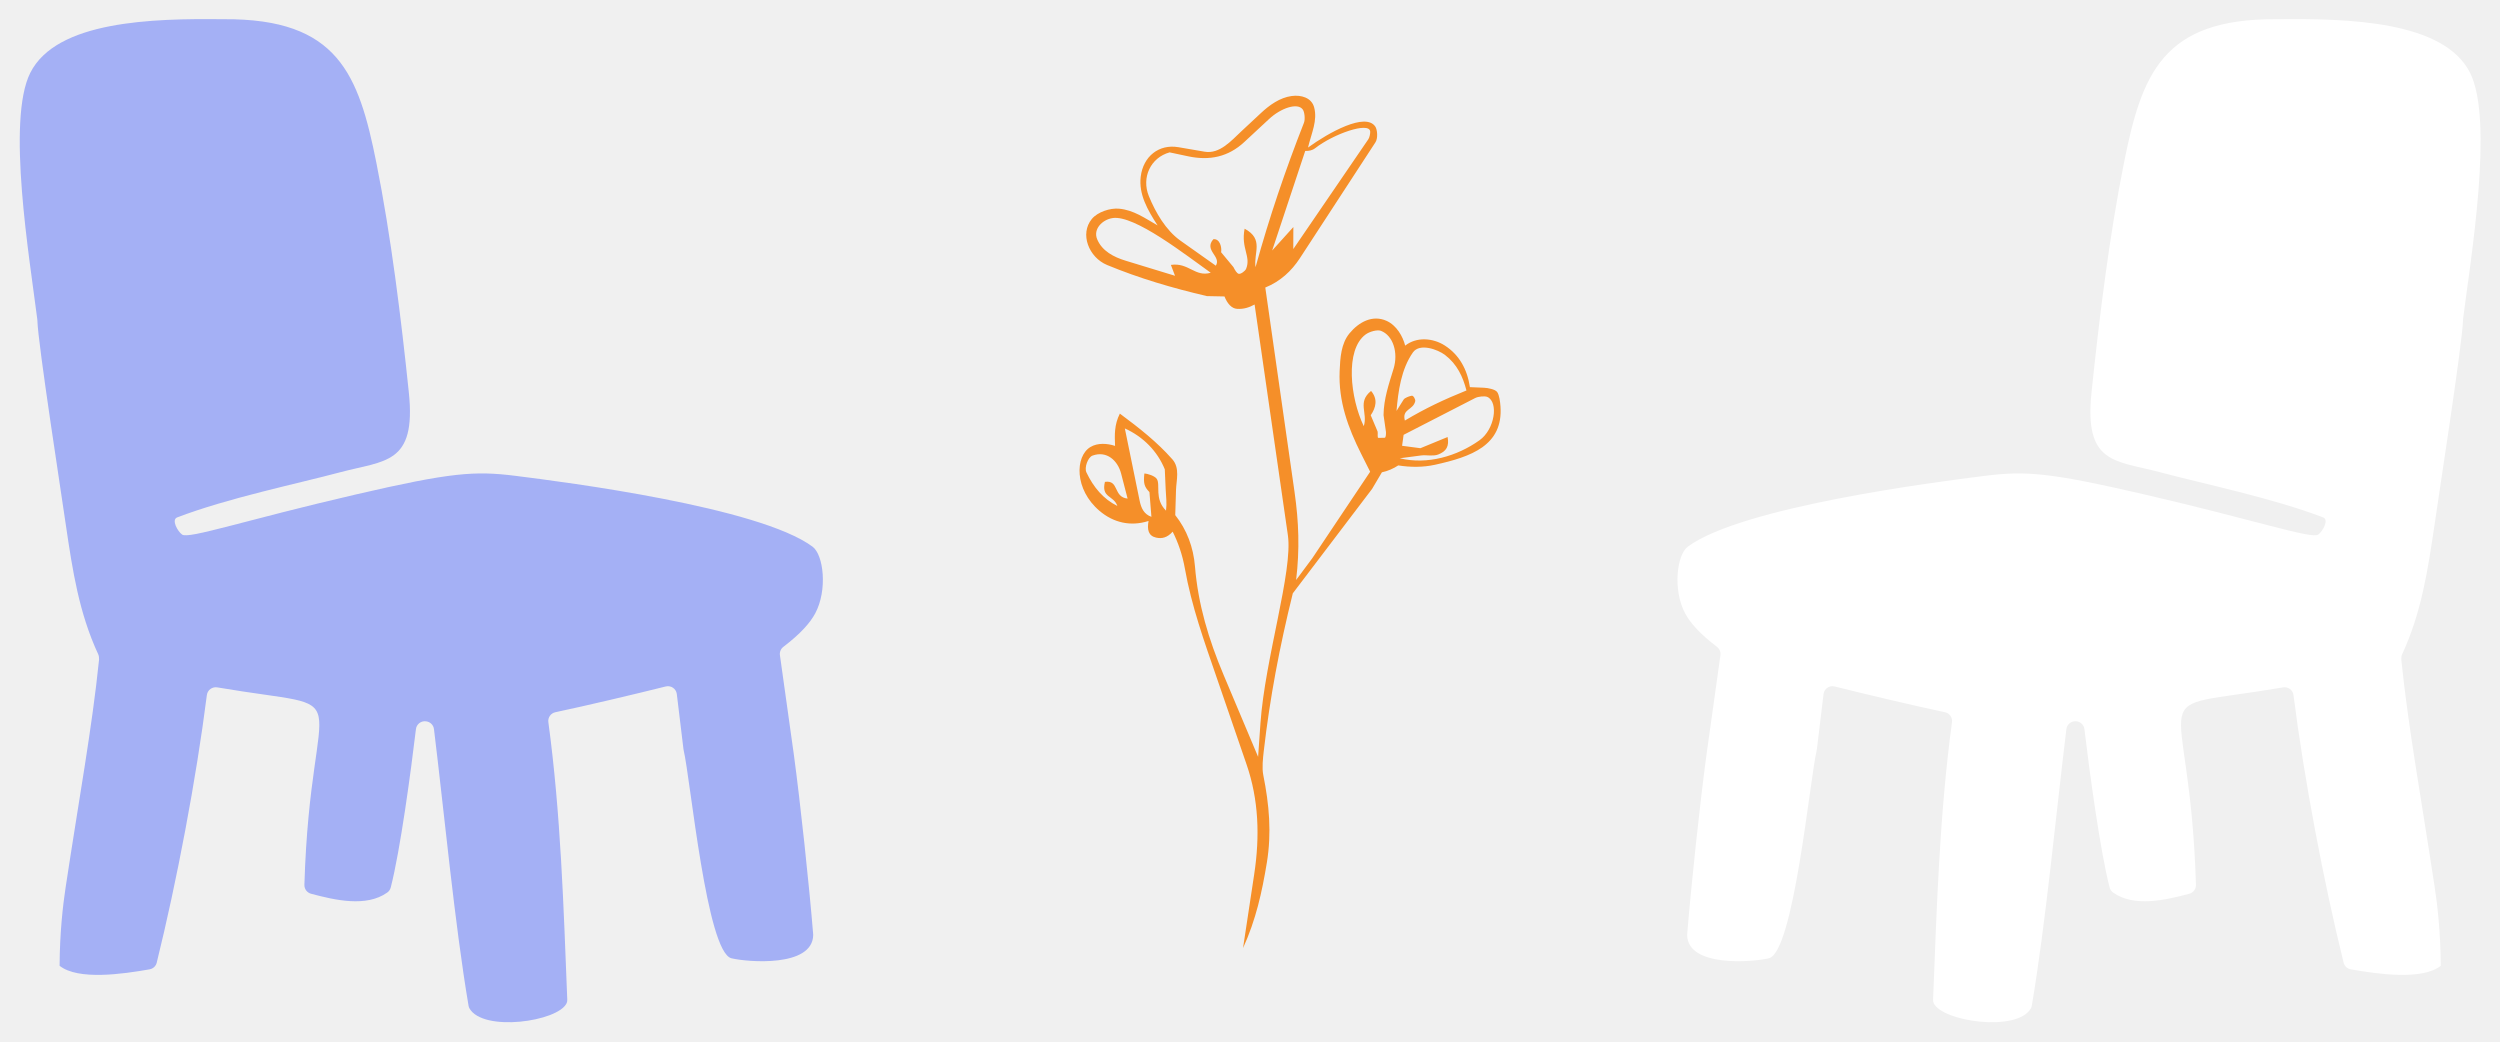
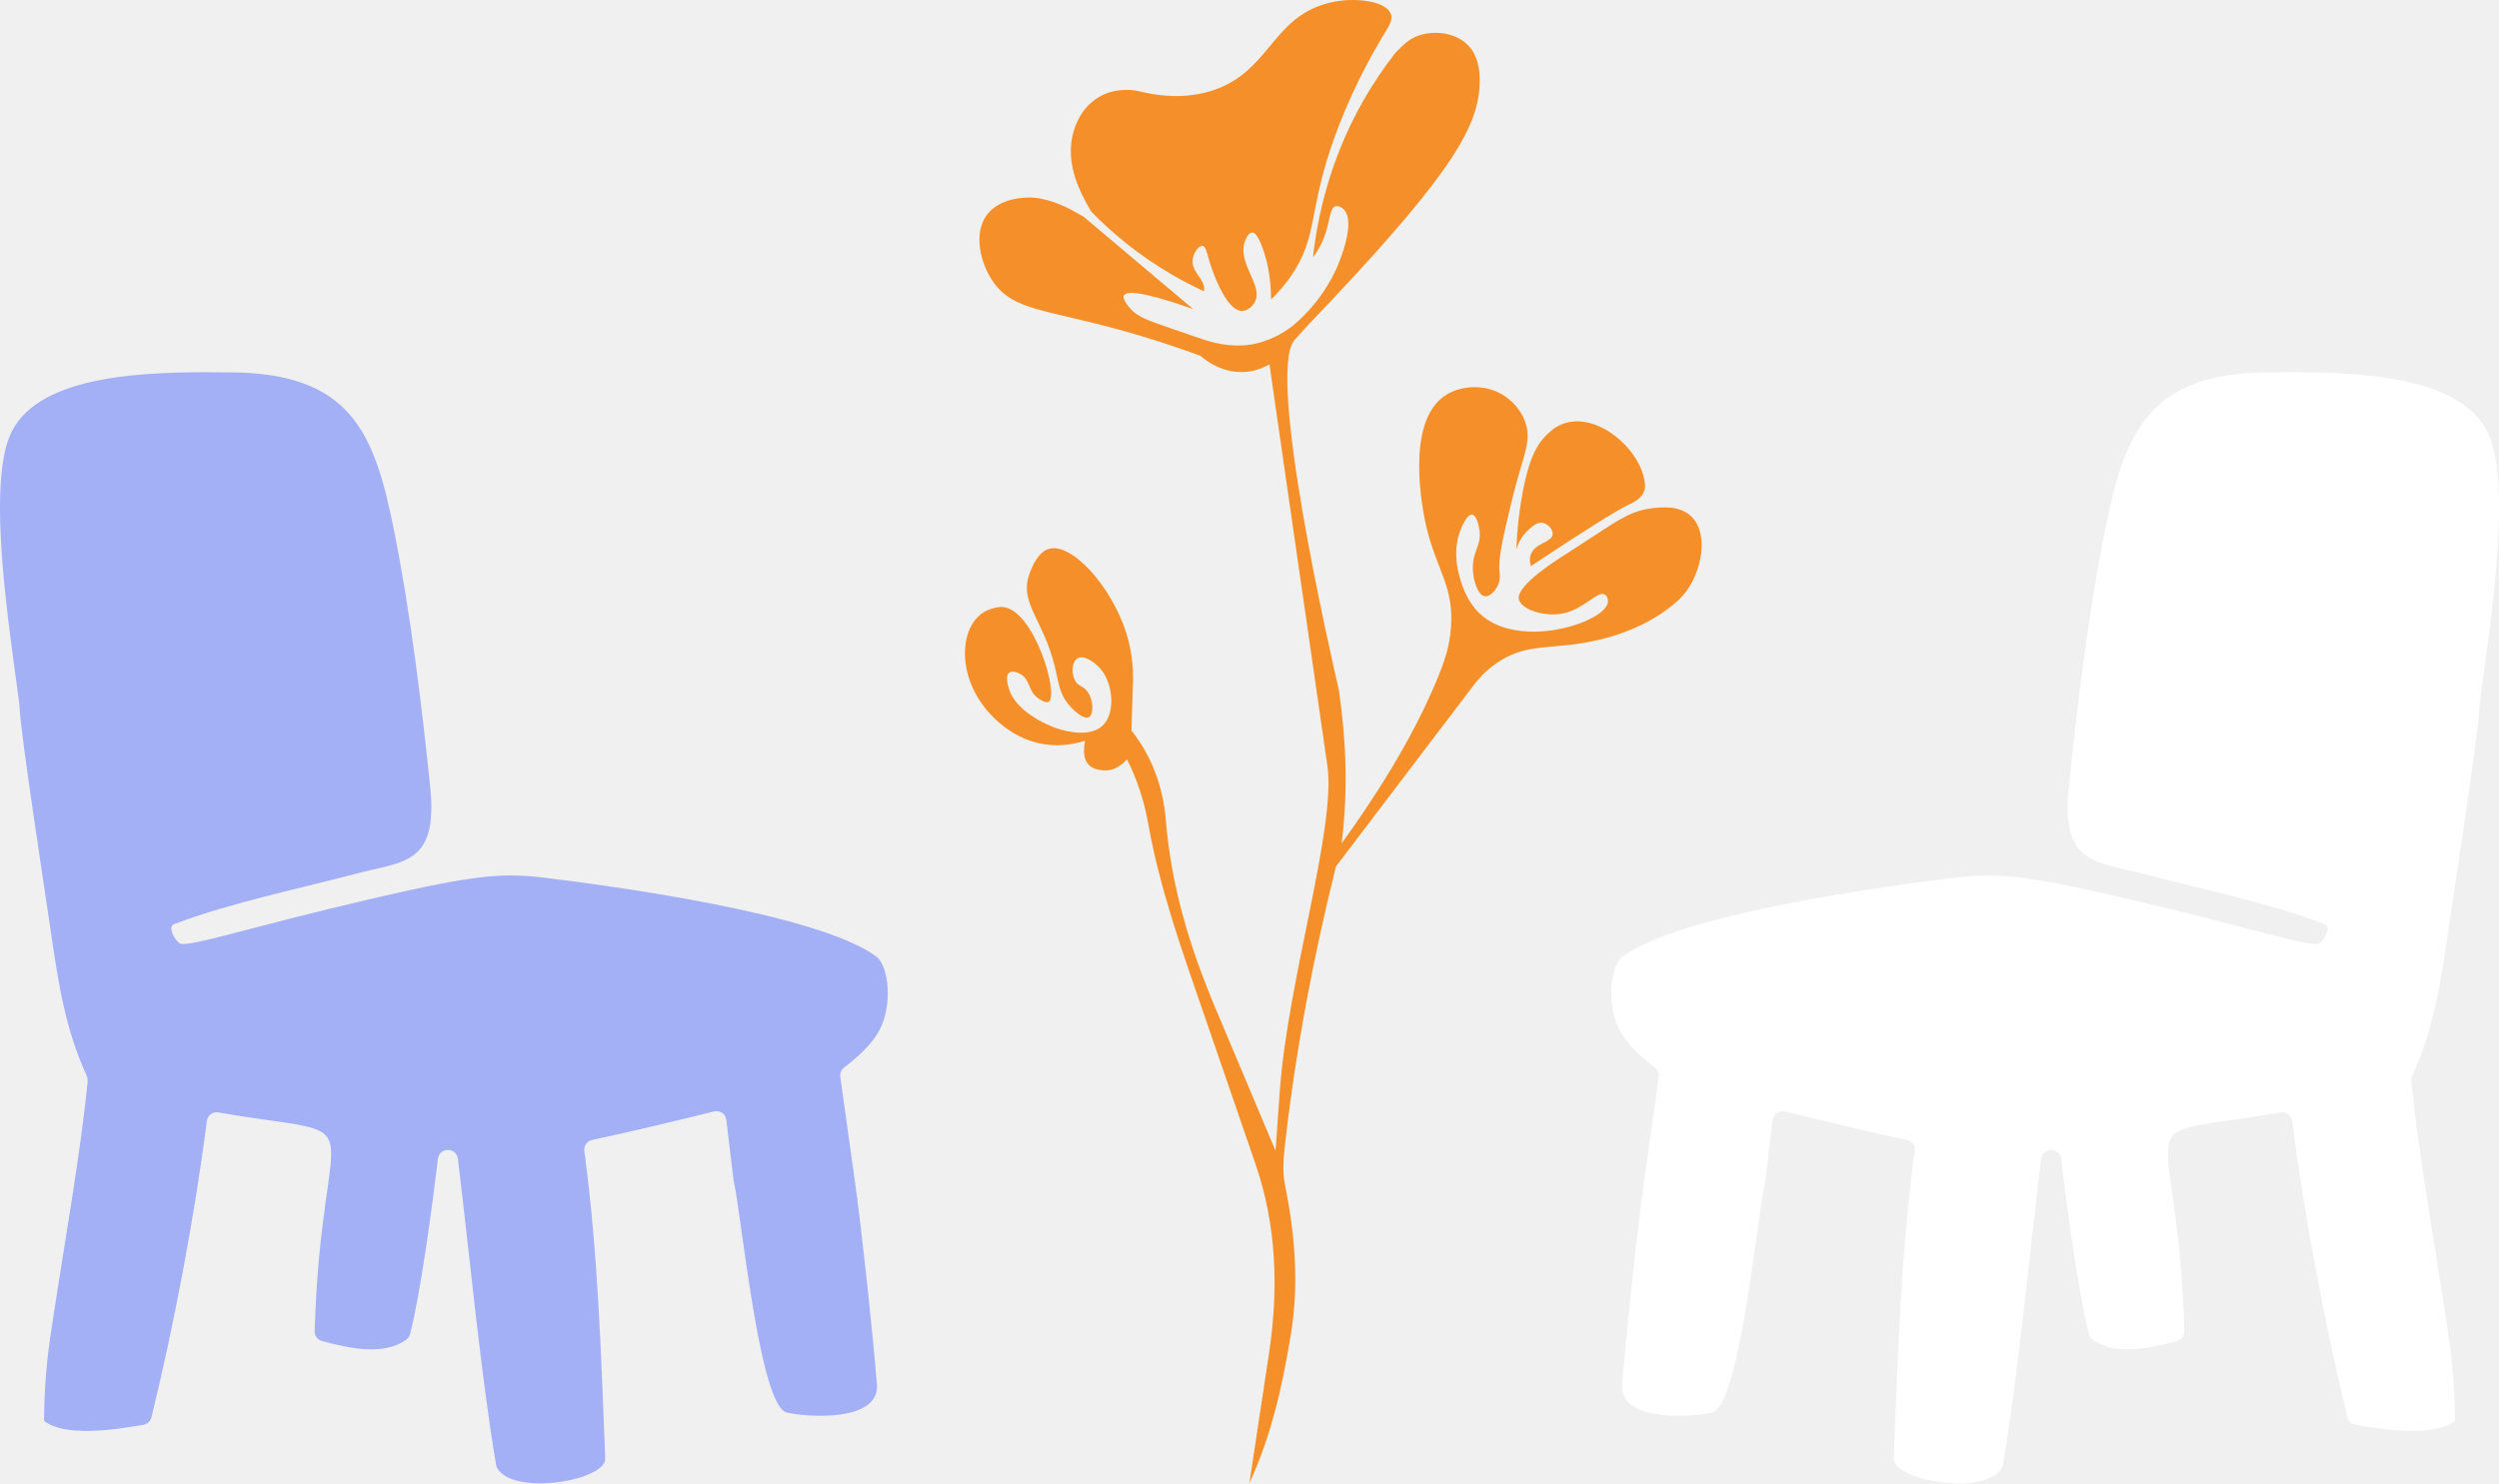
- <svg xmlns="http://www.w3.org/2000/svg" viewBox="150 500 1200 500" role="img" aria-label="Logo Gaia Riccobono">
-   <path fill="#A4B0F5" transform="translate(159.48 509.17) scale(1.00455 1.0022)" d="M317.136,349.628l-3.175-26.355c-.308-2.56-2.785-4.271-5.286-3.644-14.819,3.711-38.178,9.269-52.739,12.34-2.198.464-3.652,2.541-3.351,4.768,5.947,44.061,7.255,88.161,9.033,132.831.023.587-.043,1.187-.286,1.721-4.046,8.868-40.066,14.041-46.484,2.448-.21-.379-.329-.797-.401-1.224-6.592-38.866-11.667-92.755-16.52-132.451-.236-1.934-1.753-3.462-3.684-3.72-.038-.005-.076-.01-.115-.015-2.369-.316-4.538,1.36-4.82,3.733-2.398,20.184-7.498,58.208-12.036,75.831-.255.992-.852,1.859-1.687,2.453-9.988,7.097-24.92,3.636-36.392.563-1.924-.515-3.241-2.287-3.182-4.278,2.975-100.495,29.056-82.44-41.622-94.56-2.404-.412-4.675,1.251-4.981,3.671-5.066,40.093-14.39,89.407-23.959,128.189-.406,1.646-1.742,2.886-3.411,3.181-12.82,2.267-34.16,5.349-43.001-1.699.093-16.217,1.614-29.165,2.897-37.654,6.487-42.949,12.611-76.186,15.967-109.026-.109-.769.078-1.464-.36-2.409-9.262-19.988-12.294-40.224-15.48-61.784-1.558-11.2-13.456-87.68-13.634-98.203-.003-.157-.011-.3-.031-.456-3.677-29.295-14.817-95.412-3.342-118.189C17.581.827,63.287-.358,97.284.058c.108.001.216-.009.323-.009,54.444-.34,64.33,26.324,72.811,68.837,7.022,35.2,11.794,74.269,15.505,109.992,3.577,34.44-11.414,32.433-32.711,38.135-20.99,5.62-53.87,12.391-77.995,21.655-2.874,1.103.225,6.712,2.363,8.211,3.204,2.245,29.768-6.838,83.158-19.241,45.47-10.563,56.718-11.313,76.035-8.898,24.473,3.06,116.54,14.977,142.053,33.94,5.287,3.929,7.196,20.796,1.305,31.882-2.437,4.585-7.014,9.794-15.271,16.108-1.223.935-1.842,2.459-1.629,3.984l6.643,47.538c3.124,23.13,7.349,62.694,9.24,86.067.013.168.02.337.016.506-.374,15.483-31.375,12.902-39.049,11.053-11.834-2.851-19.505-85.296-22.865-99.749-.035-.148-.06-.29-.078-.441Z" />
-   <path fill="#F58F29" fill-rule="evenodd" transform="translate(668.17 545.95)" d="M83.854,373.65c2.757-18.223,2.158-35.717-3.665-52.646l-14.33-41.656c-6.028-17.522-12.066-34.243-15.312-52.518-1.136-6.394-3.209-12.406-5.837-17.577-2.614,2.874-5.087,3.485-7.968,2.844-3.646-.811-4.392-3.804-3.603-7.984-8.649,2.787-16.87.79-23.489-4.804-12.231-10.336-11.807-26.178-4.454-30.669,3.517-2.148,8.241-1.759,11.856-.557-.192-5.211-.425-10.088,2.307-15.505,9.215,6.848,17.838,13.588,25.213,21.956,3.704,4.203,1.892,10.027,1.75,14.657l-.373,12.118c5.544,6.991,8.713,15.423,9.46,24.556,1.502,18.372,6.579,35.13,13.788,52.243l16.523,39.223,1.128-16.117c2.169-30.994,15.651-73.033,13.168-90.238l-15.981-110.763c-2.687,1.481-5.347,2.285-8.399,2.088-2.635-.17-4.713-2.547-6.049-5.952l-8.473-.173c-16.68-3.916-32.386-8.52-47.886-14.932-8.73-3.611-13.263-14.909-7.307-22.107,2.778-3.357,8.803-5.317,13.042-4.92,7.063.662,12.223,4.467,18.51,8.023-4.859-7.461-9.129-15.004-8.096-23.404,1.194-9.708,8.74-15.741,18.09-14.135l12.615,2.167c7.209,1.238,12.875-5.394,17.596-9.792l9.43-8.786c4.109-3.828,9.063-7.403,14.756-8.158,4.626-.614,9.548.855,10.764,5.476,1.671,6.35-1.204,12.031-2.954,19.265,10.01-7.265,27.672-17.048,32.316-10.034.988,1.492,1.314,5.587.059,7.511l-36.23,55.568c-4.086,6.267-9.418,11.193-16.648,14.153l14.022,98.02c2.071,14.476,2.54,27.626.771,42.356l7.81-10.512,27.727-41.456-4.272-8.509c-6.395-12.739-10.977-25.3-10.373-39.778.267-6.412.683-13.241,4.749-18.158,4.458-5.391,11.023-8.997,17.739-5.993,4.866,2.176,7.854,7.496,8.968,11.912,5.498-4.34,13.357-3.692,19.026-.054,6.931,4.448,10.788,11.457,12.046,19.977l6.792.292c1.839.079,5.353.736,6.312,2.082,1.015,1.424,1.425,4.761,1.577,6.891,1.333,18.76-14.165,24.169-31.349,27.98-5.882,1.305-11.893,1.246-17.734.325-2.063,1.396-5.071,2.77-7.838,3.307l-4.69,7.941-38.078,50.147c-6.388,25.828-10.993,50.153-13.944,75.755-.405,3.511-.907,8.119-.221,11.526,2.838,14.105,4.059,27.752,1.691,42.105-2.296,13.916-5.195,27.278-11.415,40.893l5.367-35.47ZM64.26,68.86c3.103-.311,4.123,3.943,3.706,6.278l5.931,7.144c.654,1.313,1.585,3.003,2.556,3.205s3.09-1.381,3.499-2.377c2.483-6.046-2.563-9.814-.704-19.281,9.426,5.045,4.208,11.646,5.242,18.463,6.66-24.085,14.255-46.421,23.246-69.337.645-1.643.305-5.135-.572-6.344-2.519-3.473-10.558-.657-16.174,4.56l-11.908,11.062c-7.646,7.103-16.597,9.051-26.953,6.844l-8.882-1.893c-9.164,2.546-13.597,12.113-9.97,20.989,3.211,7.858,8.145,16.421,15.196,21.411l16.956,12c2.813-4.492-5.941-7.368-1.167-12.727ZM102.64,63.036l-.031,10.562,36.034-52.729c.571-.835.975-2.871.876-3.75-.525-4.711-17.492,1.102-26.47,8.102-1.343,1.047-3.065,1.343-4.708,1.276l-15.868,47.795,10.166-11.255ZM43.86,81.206c8.476-1.289,11.596,5.992,19.128,3.763-11.717-8.292-36.596-27.924-47.149-26.241-4.974.793-9.353,5.322-7.394,10.1,2.359,5.753,8.04,8.631,13.678,10.353l23.721,7.247-1.984-5.222ZM143.061,161.138c.259.614-.24,3.118.4,3.104l3.021-.069c.637-.015.688-2.248.589-2.937l-1.145-7.958c.107-7.836,2.574-14.918,4.82-22.244,2.346-7.652-.185-15.944-6.089-18.194-1.741-.663-5.49.388-7.329,1.746-10.013,7.397-7.369,30.542-.896,44.032,2.093-6.313-3.26-11.45,3.509-16.916,3.295,3.858,2.41,7.902-.161,11.67l3.281,7.767ZM156.171,155.917c9.835-5.897,18.887-10.139,29.557-14.446-1.707-6.561-4.438-12.541-10.249-17.002-3.521-2.703-12.22-5.857-15.444-1.26-5.69,8.114-7.077,18.736-7.875,28.082l3.418-5.461c.529-.845,2.932-1.718,3.948-1.838.802-.094,1.797,1.857,1.615,2.645-1.013,4.383-6.474,3.616-4.971,9.28ZM172.066,172.248c-2.381.898-5.686.101-8.063.415l-10.286,1.36c13.256,3.228,27.561-1.018,38.272-8.642,7.377-5.251,9.216-18.247,3.82-20.782-1.226-.576-4.402-.257-5.884.505l-34.362,17.661-.733,5.264,8.802,1.156,13.045-5.365c.817,4.331-.467,6.865-4.609,8.428ZM41.526,199.175c.454-3.979.002-6.367-.165-10.12l-.43-9.728c-3.496-8.601-10.275-15.611-19.178-19.628l7.111,34.743c.709,3.465,2.041,6.421,5.649,7.694l-.953-11.887c-2.542-2.589-2.929-4.335-2.436-8.905,1.526.034,4.981,1.126,5.951,2.563,1.909,2.829-1.321,9.538,4.451,15.267ZM12.194,185.343c6.949-1.021,3.864,7.34,10.884,8.032l-3.127-12.061c-1.561-6.021-6.761-11.122-13.739-8.566-2.169.795-3.989,5.745-2.913,8.024,3.394,7.184,8.22,12.902,14.866,16.136-1.808-5.197-7.86-3.794-5.973-11.565Z" />
-   <path fill="#FFFFFF" transform="translate(1340.69 509.17) scale(-1.00455 1.0022)" d="M317.136,349.628l-3.175-26.355c-.308-2.56-2.785-4.271-5.286-3.644-14.819,3.711-38.178,9.269-52.739,12.34-2.198.464-3.652,2.541-3.351,4.768,5.947,44.061,7.255,88.161,9.033,132.831.023.587-.043,1.187-.286,1.721-4.046,8.868-40.066,14.041-46.484,2.448-.21-.379-.329-.797-.401-1.224-6.592-38.866-11.667-92.755-16.52-132.451-.236-1.934-1.753-3.462-3.684-3.72-.038-.005-.076-.01-.115-.015-2.369-.316-4.538,1.36-4.82,3.733-2.398,20.184-7.498,58.208-12.036,75.831-.255.992-.852,1.859-1.687,2.453-9.988,7.097-24.92,3.636-36.392.563-1.924-.515-3.241-2.287-3.182-4.278,2.975-100.495,29.056-82.44-41.622-94.56-2.404-.412-4.675,1.251-4.981,3.671-5.066,40.093-14.39,89.407-23.959,128.189-.406,1.646-1.742,2.886-3.411,3.181-12.82,2.267-34.16,5.349-43.001-1.699.093-16.217,1.614-29.165,2.897-37.654,6.487-42.949,12.611-76.186,15.967-109.026-.109-.769.078-1.464-.36-2.409-9.262-19.988-12.294-40.224-15.48-61.784-1.558-11.2-13.456-87.68-13.634-98.203-.003-.157-.011-.3-.031-.456-3.677-29.295-14.817-95.412-3.342-118.189C17.581.827,63.287-.358,97.284.058c.108.001.216-.009.323-.009,54.444-.34,64.33,26.324,72.811,68.837,7.022,35.2,11.794,74.269,15.505,109.992,3.577,34.44-11.414,32.433-32.711,38.135-20.99,5.62-53.87,12.391-77.995,21.655-2.874,1.103.225,6.712,2.363,8.211,3.204,2.245,29.768-6.838,83.158-19.241,45.47-10.563,56.718-11.313,76.035-8.898,24.473,3.06,116.54,14.977,142.053,33.94,5.287,3.929,7.196,20.796,1.305,31.882-2.437,4.585-7.014,9.794-15.271,16.108-1.223.935-1.842,2.459-1.629,3.984l6.643,47.538c3.124,23.13,7.349,62.694,9.24,86.067.013.168.02.337.016.506-.374,15.483-31.375,12.902-39.049,11.053-11.834-2.851-19.505-85.296-22.865-99.749-.035-.148-.06-.29-.078-.441Z" />
+ <svg xmlns="http://www.w3.org/2000/svg" id="Livello_2" data-name="Livello 2" viewBox="0 0 873.97 518.913">
+   <defs>
+     <style>
+       .cls-1 {
+         fill: #ffffff;
+       }
+ 
+       .cls-2 {
+         fill: #f58f29;
+       }
+ 
+       .cls-3 {
+         fill: #a4b0f5;
+       }
+     </style>
+   </defs>
+   <g id="Livello_1-2" data-name="Livello 1">
+     <g>
+       <g id="uuid-c5db260f-e5e7-4ac1-84b8-ee5b8c291b15" data-name="Livello 1-2">
+         <path class="cls-3" d="M256.577,413.079l-2.568-21.322c-.249-2.071-2.253-3.455-4.277-2.949-11.99,3.003-30.888,7.499-42.668,9.984-1.778.375-2.954,2.056-2.711,3.857,4.811,35.647,5.87,71.326,7.309,107.466.019.475-.034.96-.232,1.392-3.273,7.175-32.415,11.36-37.608,1.981-.17-.307-.266-.645-.324-.991-5.333-31.444-9.439-75.043-13.365-107.159-.191-1.565-1.418-2.801-2.981-3.01-.031-.004-.062-.008-.093-.012-1.916-.256-3.671,1.101-3.9,3.02-1.94,16.33-6.066,47.093-9.738,61.351-.207.802-.689,1.504-1.364,1.984-8.081,5.742-20.161,2.941-29.442.456-1.557-.417-2.622-1.85-2.574-3.461,2.407-81.305,23.508-66.698-33.674-76.504-1.945-.334-3.782,1.012-4.03,2.97-4.099,32.437-11.642,72.335-19.384,103.71-.329,1.331-1.409,2.335-2.76,2.574-10.372,1.834-27.637,4.328-34.79-1.375.075-13.12,1.306-23.596,2.344-30.463,5.249-34.748,10.203-61.638,12.918-88.207-.088-.622.063-1.184-.291-1.949-7.494-16.172-9.946-32.543-12.524-49.986-1.26-9.062-10.886-70.937-11.031-79.451-.002-.127-.009-.243-.025-.369-2.975-23.701-11.988-77.192-2.704-95.62,10.134-20.116,47.113-21.075,74.618-20.738.087.001.174-.007.262-.008,44.047-.275,52.046,21.297,58.907,55.693,5.681,28.478,9.542,60.087,12.544,88.988,2.894,27.863-9.234,26.24-26.465,30.853-16.982,4.547-43.583,10.025-63.101,17.52-2.325.893.182,5.43,1.912,6.643,2.592,1.817,24.084-5.532,67.278-15.567,36.787-8.546,45.887-9.153,61.516-7.199,19.8,2.476,94.286,12.117,114.927,27.459,4.277,3.179,5.822,16.825,1.056,25.794-1.972,3.71-5.675,7.924-12.355,13.032-.99.757-1.49,1.99-1.318,3.224l5.375,38.46c2.527,18.713,5.946,50.722,7.475,69.632.011.136.017.273.013.409-.303,12.526-25.384,10.439-31.593,8.943-9.574-2.307-15.78-69.008-18.499-80.701-.028-.12-.049-.235-.063-.357h0Z" />
+       </g>
+       <g id="uuid-8c7b1b3f-63ec-4dc5-9d2b-7c57febe404c" data-name="Livello 1-2">
+         <path class="cls-1" d="M617.393,413.079c-.015.122-.035.237-.063.357-2.719,11.693-8.925,78.394-18.499,80.701-6.209,1.496-31.29,3.584-31.593-8.943-.003-.137.002-.273.013-.409,1.53-18.91,4.948-50.919,7.475-69.632l5.375-38.46c.172-1.234-.328-2.467-1.318-3.224-6.68-5.108-10.383-9.322-12.355-13.032-4.767-8.969-3.221-22.615,1.056-25.794,20.641-15.341,95.127-24.983,114.927-27.459,15.629-1.954,24.729-1.347,61.516,7.199,43.194,10.034,64.686,17.383,67.278,15.567,1.73-1.212,4.237-5.75,1.912-6.643-19.518-7.495-46.12-12.973-63.101-17.52-17.231-4.614-29.359-2.99-26.465-30.853,3.002-28.901,6.863-60.51,12.544-88.988,6.862-34.395,14.86-55.968,58.907-55.693.087.001.174.009.262.008,27.505-.337,64.484.622,74.618,20.738,9.284,18.428.271,71.919-2.704,95.62-.016.126-.023.242-.025.369-.145,8.513-9.771,70.389-11.031,79.451-2.578,17.442-5.031,33.814-12.524,49.986-.354.764-.203,1.326-.291,1.949,2.715,26.569,7.669,53.459,12.918,88.207,1.037,6.867,2.268,17.343,2.344,30.463-7.152,5.703-24.417,3.208-34.79,1.375-1.35-.239-2.431-1.242-2.76-2.574-7.742-31.376-15.285-71.273-19.384-103.71-.247-1.958-2.085-3.304-4.03-2.97-57.182,9.806-36.081-4.801-33.674,76.504.048,1.611-1.018,3.044-2.574,3.461-9.281,2.486-21.362,5.286-29.442-.456-.675-.48-1.158-1.182-1.364-1.984-3.672-14.258-7.798-45.021-9.738-61.351-.228-1.92-1.983-3.276-3.9-3.02-.031.004-.062.008-.093.012-1.563.209-2.789,1.445-2.981,3.01-3.926,32.116-8.032,75.714-13.365,107.159-.059.346-.154.684-.324.991-5.193,9.379-34.335,5.194-37.608-1.981-.197-.432-.251-.917-.232-1.392,1.438-36.14,2.497-71.82,7.309-107.466.243-1.801-.933-3.482-2.711-3.857-11.78-2.485-30.678-6.981-42.668-9.984-2.023-.507-4.027.878-4.277,2.949l-2.568,21.322h0Z" />
+       </g>
+       <g>
+         <path class="cls-2" d="M540.175,152.893c-.463.503-.946,1.071-1.44,1.744-.034.047-.069.094-.103.141-.135.188-.271.385-.408.59-.038.057-.074.113-.112.169-2.069,3.179-4.273,8.526-6.057,19.311-.735,4.445-1.484,10.328-1.756,17.327.619-2.006,1.841-4.71,4.332-6.92,1.427-1.267,3.079-2.732,5.003-2.329,1.799.377,3.57,2.333,3.372,4.037-.336,2.891-6.082,2.854-7.603,6.94-.56,1.505-.341,3.014-.021,4.135,17.842-11.811,29.839-19.465,34.298-21.534,1.013-.47,4.731-2.057,5.491-5.212.095-.394.126-.743.134-1.033-.002-.135.004-.268-.002-.404-.001-.014-.001-.032-.002-.045-.569-11.569-15.699-25.427-27.832-21.833-1.573.466-2.964,1.2-4.205,2.076-.818.637-1.918,1.568-3.09,2.839Z" />
+         <path class="cls-2" d="M381.651,74.053c6.979,7.125,16.215,15.012,28.079,21.941,3.901,2.278,7.708,4.232,11.358,5.912.654-4.091-4.007-6.226-4.011-10.412-.003-2.792,2.067-5.596,3.43-5.484,1.435.118,1.645,3.433,3.528,8.584.84,2.296,5.193,14.203,10.324,14.188,1.755-.005,3.545-1.406,4.434-3.012,3.299-5.964-6.42-13.696-3.321-21.585.179-.455,1.105-2.813,2.429-2.849.732-.02,1.921.66,3.655,5.404,1.375,3.764,2.938,9.662,2.989,17.994,1.704-1.631,4.474-4.496,7.196-8.531,8.872-13.152,5.937-21.017,13.529-43.983.974-2.946,4.129-12.21,9.689-23.639,2.514-5.168,4.835-9.369,6.53-12.312,3.26-5.904,5.959-8.703,4.922-11.422-1.637-4.292-11.604-5.83-19.85-4.227-21.041,4.088-21.812,23.072-40.616,30.352-9.429,3.65-19.275,3.079-28.324.786-2.205-.38-7.756-.988-13.129,2.091-7.502,4.296-9.39,12.597-9.796,15.816-1.063,8.673,2.332,16.622,6.957,24.39 0,0,0-0.0 0-0Z" />
+         <path class="cls-2" d="M591.551,180.713c-2.046-1.999-4.762-2.877-7.519-3.163-1.126-.053-2.782-.082-4.788.079-1.008.081-1.954.2-2.864.356-1.3.248-2.395.527-3.175.752-6.402,1.959-11.973,6.459-25.575,15.107-3.836,2.438-16.662,10.643-16.503,15.38.005.152.031.284.061.405.891,3.557,7.911,5.742,13.65,5.223,8.718-.787,13.853-8.688,16.531-6.799.802.566,1.062,1.764.963,2.601-.841,7.1-30.843,16.823-44.595,4.198-5.033-4.621-6.791-11.226-7.367-13.392-.606-2.276-2.392-9.271.536-16.372.41-.995,2.169-5.261,3.911-5.065,1.456.163,2.307,3.376,2.582,5.246.797,5.416-2.122,7.156-2.296,12.769-.146,4.696,1.688,10.179,4.175,10.549,1.722.257,3.719-1.944,4.574-3.809.941-2.052.655-4.032.589-4.541-.608-4.685,1.241-12.504,4.55-26.189,3.537-14.627,7.268-20.065,4.035-27.445-.328-.748-.679-1.406-1.014-1.968-.18-.29-.358-.582-.55-.862-.053-.078-.1-.143-.15-.215-1.869-2.654-4.28-4.793-7.116-6.186-5.956-2.926-13.725-2.53-19.073,1.191-13.965,9.72-7.325,41.009-6.501,44.761,3.549,15.942,10.024,21.595,8.808,36.472-.519,6.501-2.256,11.507-4.347,16.677-9.137,22.558-23.572,44.342-33.862,58.548,2.243-18.667,1.647-35.332-.976-53.669-2.636-11.367-25.536-111.052-15.511-122.407,2.307-2.598,5.208-5.741,5.208-5.741,1.635-1.706,4.261-4.457,7.464-7.857,42.909-45.545,51.806-61.607,52.085-76.582.135-7.245-2.061-10.916-4.131-13.004-4.434-4.473-12.136-5.317-17.833-3.086-2.321.909-4.072,2.235-7.521,5.821-3.825,4.891-7.7,10.518-11.337,16.93-11.626,20.493-15.888,40.293-17.495,54.591,1.17-1.549,2.724-3.91,3.926-7.044,2.157-5.623,1.828-10.303,4.004-10.833,1.223-.298,2.435.762,2.677.973,4.739,4.144-1.427,18.65-2.275,20.602-2.182,4.769-5.577,10.564-10.915,16.094-1.502,1.557-3.01,2.938-4.481,4.163-3.127,2.406-8.607,5.878-15.946,6.736-.492.058-1.009.105-1.583.129-7.048.295-12.338-1.54-17.05-3.201-15.647-5.518-19.974-6.178-23.383-11.13-1.454-2.113-1.254-2.845-1.094-3.148,1.397-2.651,13.624,1.032,24.241,4.769-12.753-10.754-25.506-21.508-38.259-32.262-5.565-3.263-10.885-6.09-17.534-6.711-3.219-.304-12.242.177-16.525,6.235-4.578,6.474-2.148,16.965,2.585,23.521,6.918,9.582,17.657,9.27,43.601,16.367,12.718,3.479,22.722,6.997,28.633,9.187,1.349,1.18,7.763,6.544,16.451,5.57,3.344-.375,5.973-1.57,7.718-2.585l20.251,140.364c3.155,21.797-13.94,75.074-16.678,114.36l-1.432,20.416-20.948-49.703c-9.137-21.683-15.562-42.923-17.463-66.203-.951-11.57-4.968-22.266-11.989-31.125l.469-15.347c.254-4.537.089-11.152-2.218-18.578-5.12-16.424-19.263-32.113-27.234-29.591-3.728,1.175-5.9,6.253-6.904,9.343-.125.404-.25.84-.364,1.33-2.048,8.82,5.576,14.909,9.392,30.246,1.395,5.607,1.507,9.696,5.203,13.899,1.696,1.929,5.067,4.929,6.746,4.035,1.785-.951,1.747-6.352-.796-9.349-1.449-1.708-2.639-1.369-3.768-3.076-1.67-2.523-1.506-6.943.682-8.209,2.155-1.247,5.786,1.386,7.542,3.248,4.937,5.237,5.796,15.886,1.192,20.298-7.465,7.152-29.153-2.224-32.566-12.198-.304-.889-1.74-5.067-.155-6.281,1.007-.772,2.89-.157,4.038.52,3.431,2.023,2.519,5.901,6.154,8.442.703.491,2.597,1.808,3.601,1.217,3.84-2.26-5.121-32.584-16.229-33.178-.431-.023-.8.003-1.091.037-1.89.242-3.72.801-5.347,1.79-9.315,5.703-9.847,25.777,5.652,38.868,8.389,7.097,18.806,9.631,29.769,6.096-1.001,5.297-.063,9.086,4.562,10.113,3.65.811,6.78.038,10.1-3.599,3.333,6.552,5.956,14.168,7.388,22.279,4.119,23.153,11.773,44.342,19.415,66.545l18.16,52.795c7.376,21.455,8.136,43.62,4.638,66.71l-6.805,44.951c7.883-17.248,11.557-34.179,14.472-51.819,3.004-18.186,1.457-35.484-2.142-53.353-.874-4.322-.241-10.164.279-14.612,3.738-32.442,9.581-63.276,17.666-95.997l48.258-63.554c1.622-2.116,4.22-5.056,8.022-7.667,9.606-6.59,17.856-4.917,30.326-6.995,9.112-1.521,23.014-5.513,33.418-15.207,7.479-6.969,11.04-22.432,4.322-28.995Z" />
+       </g>
+     </g>
+   </g>
</svg>
